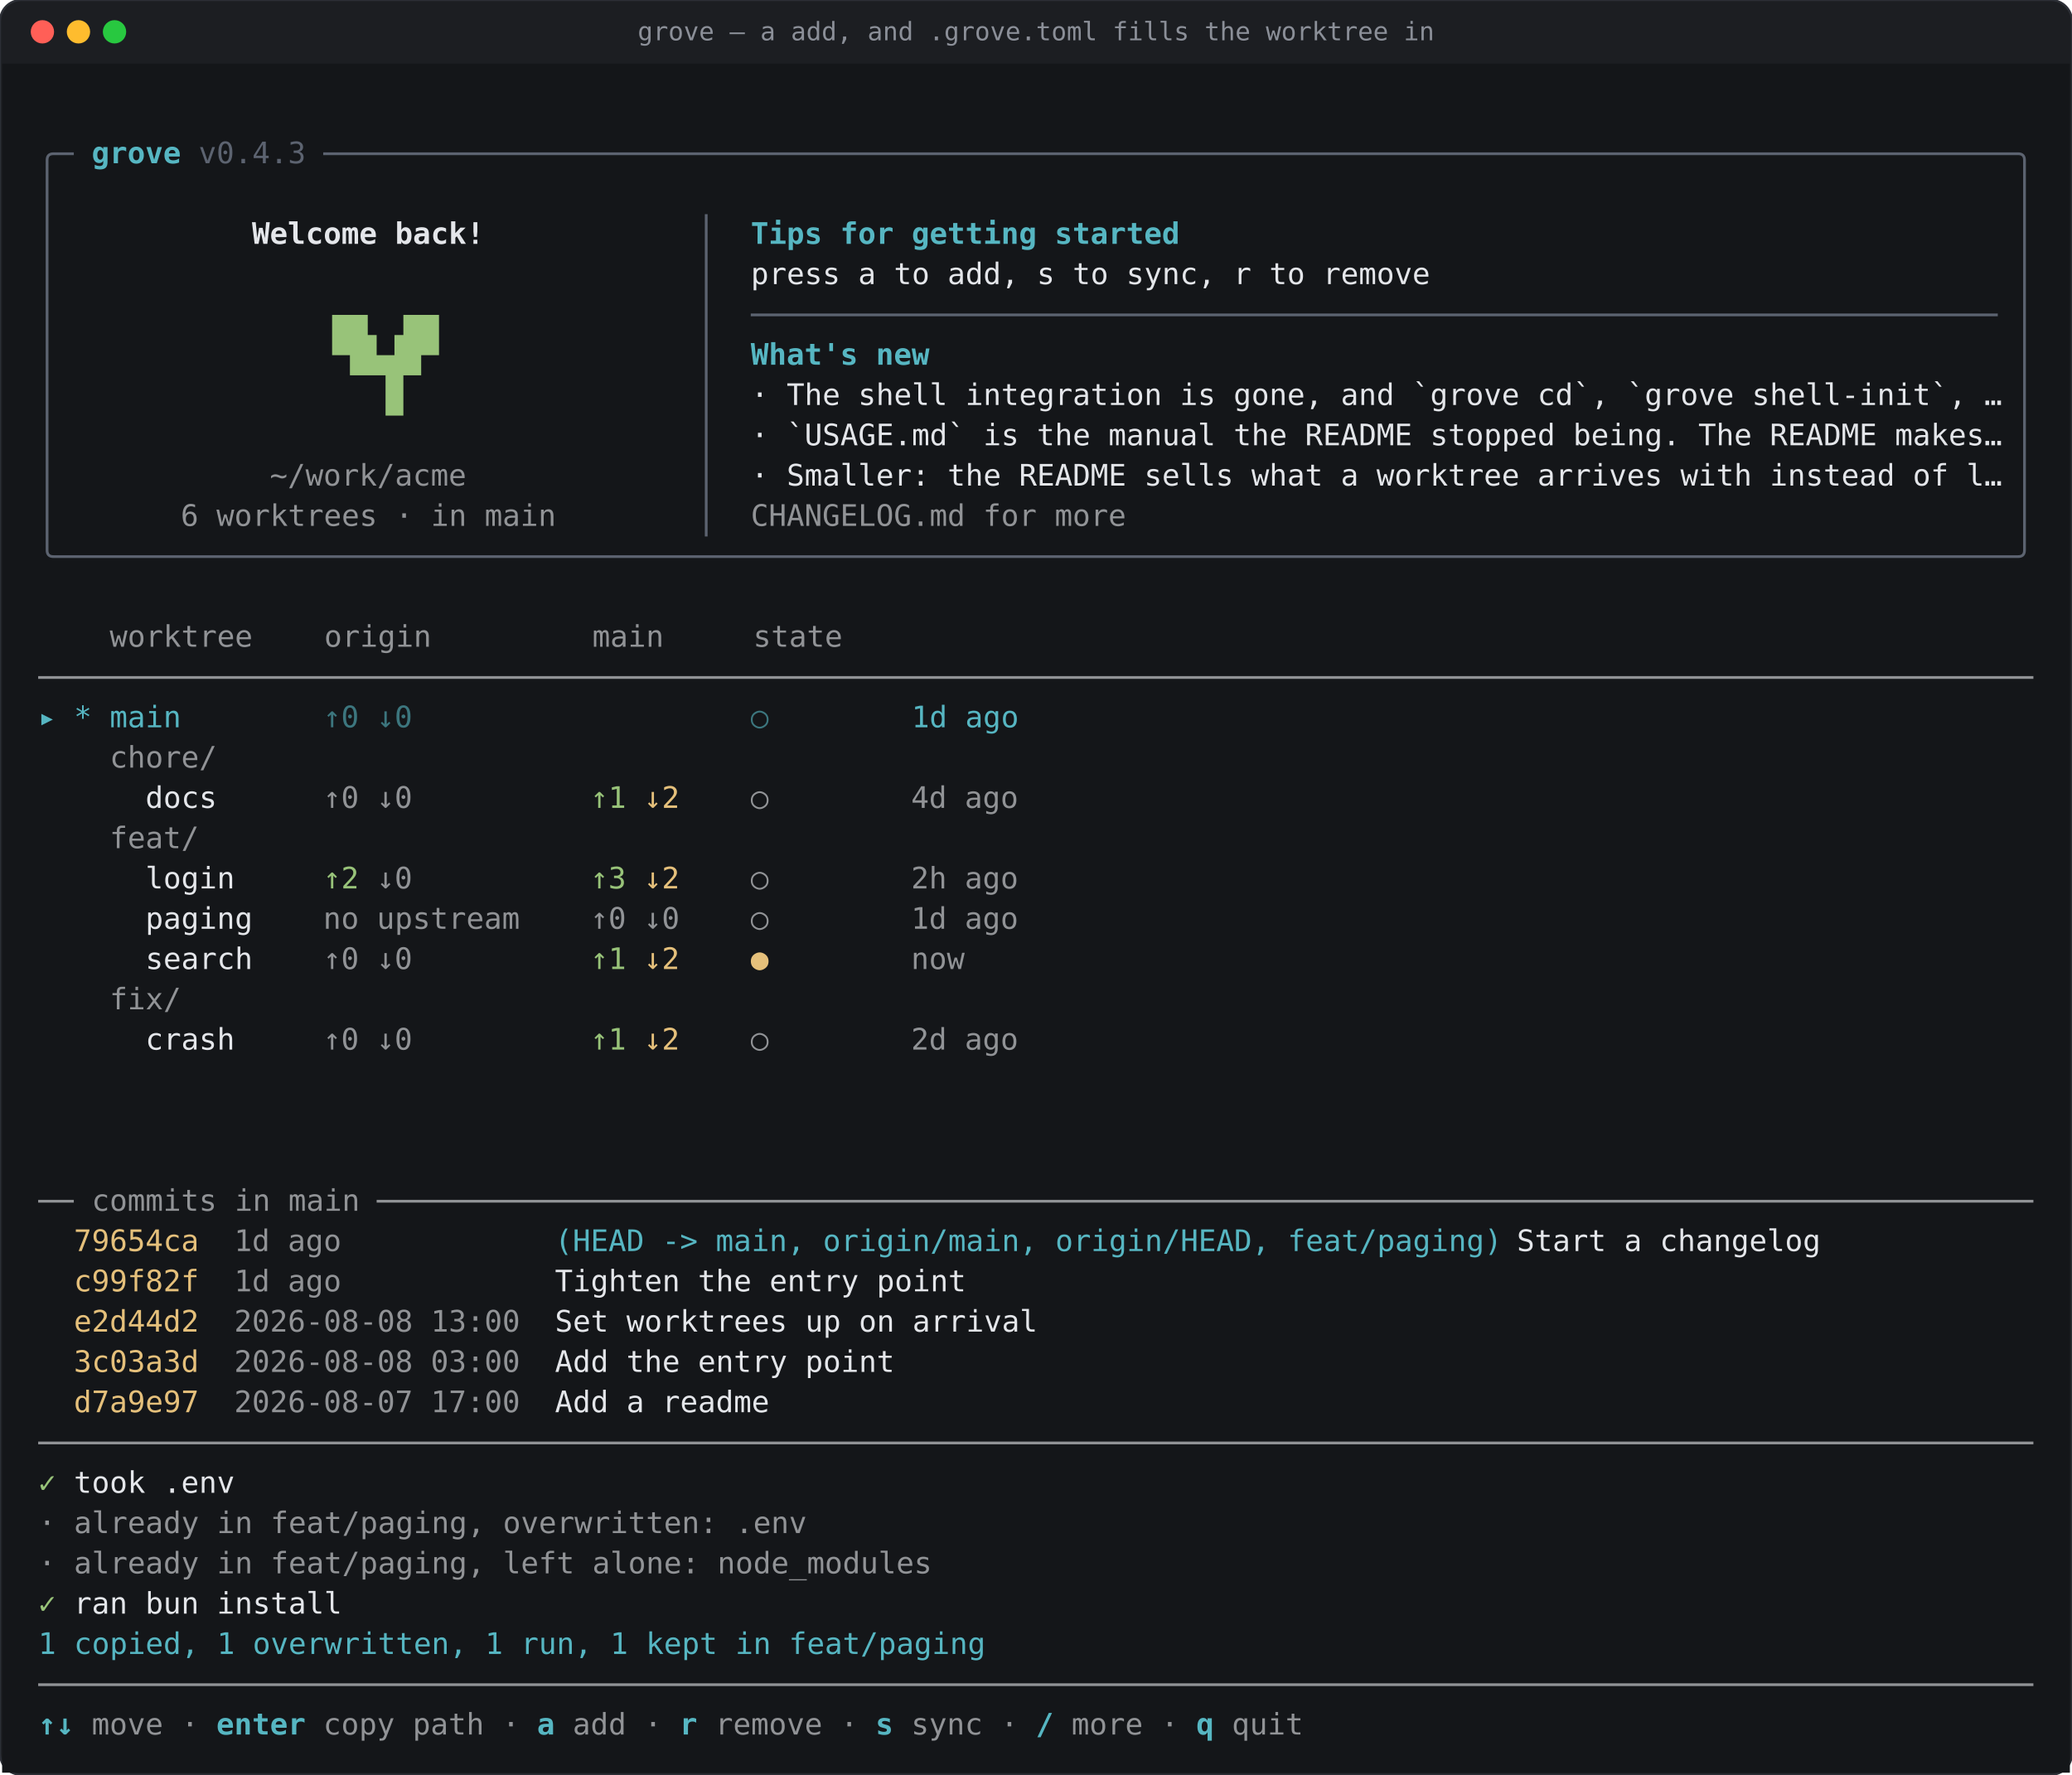
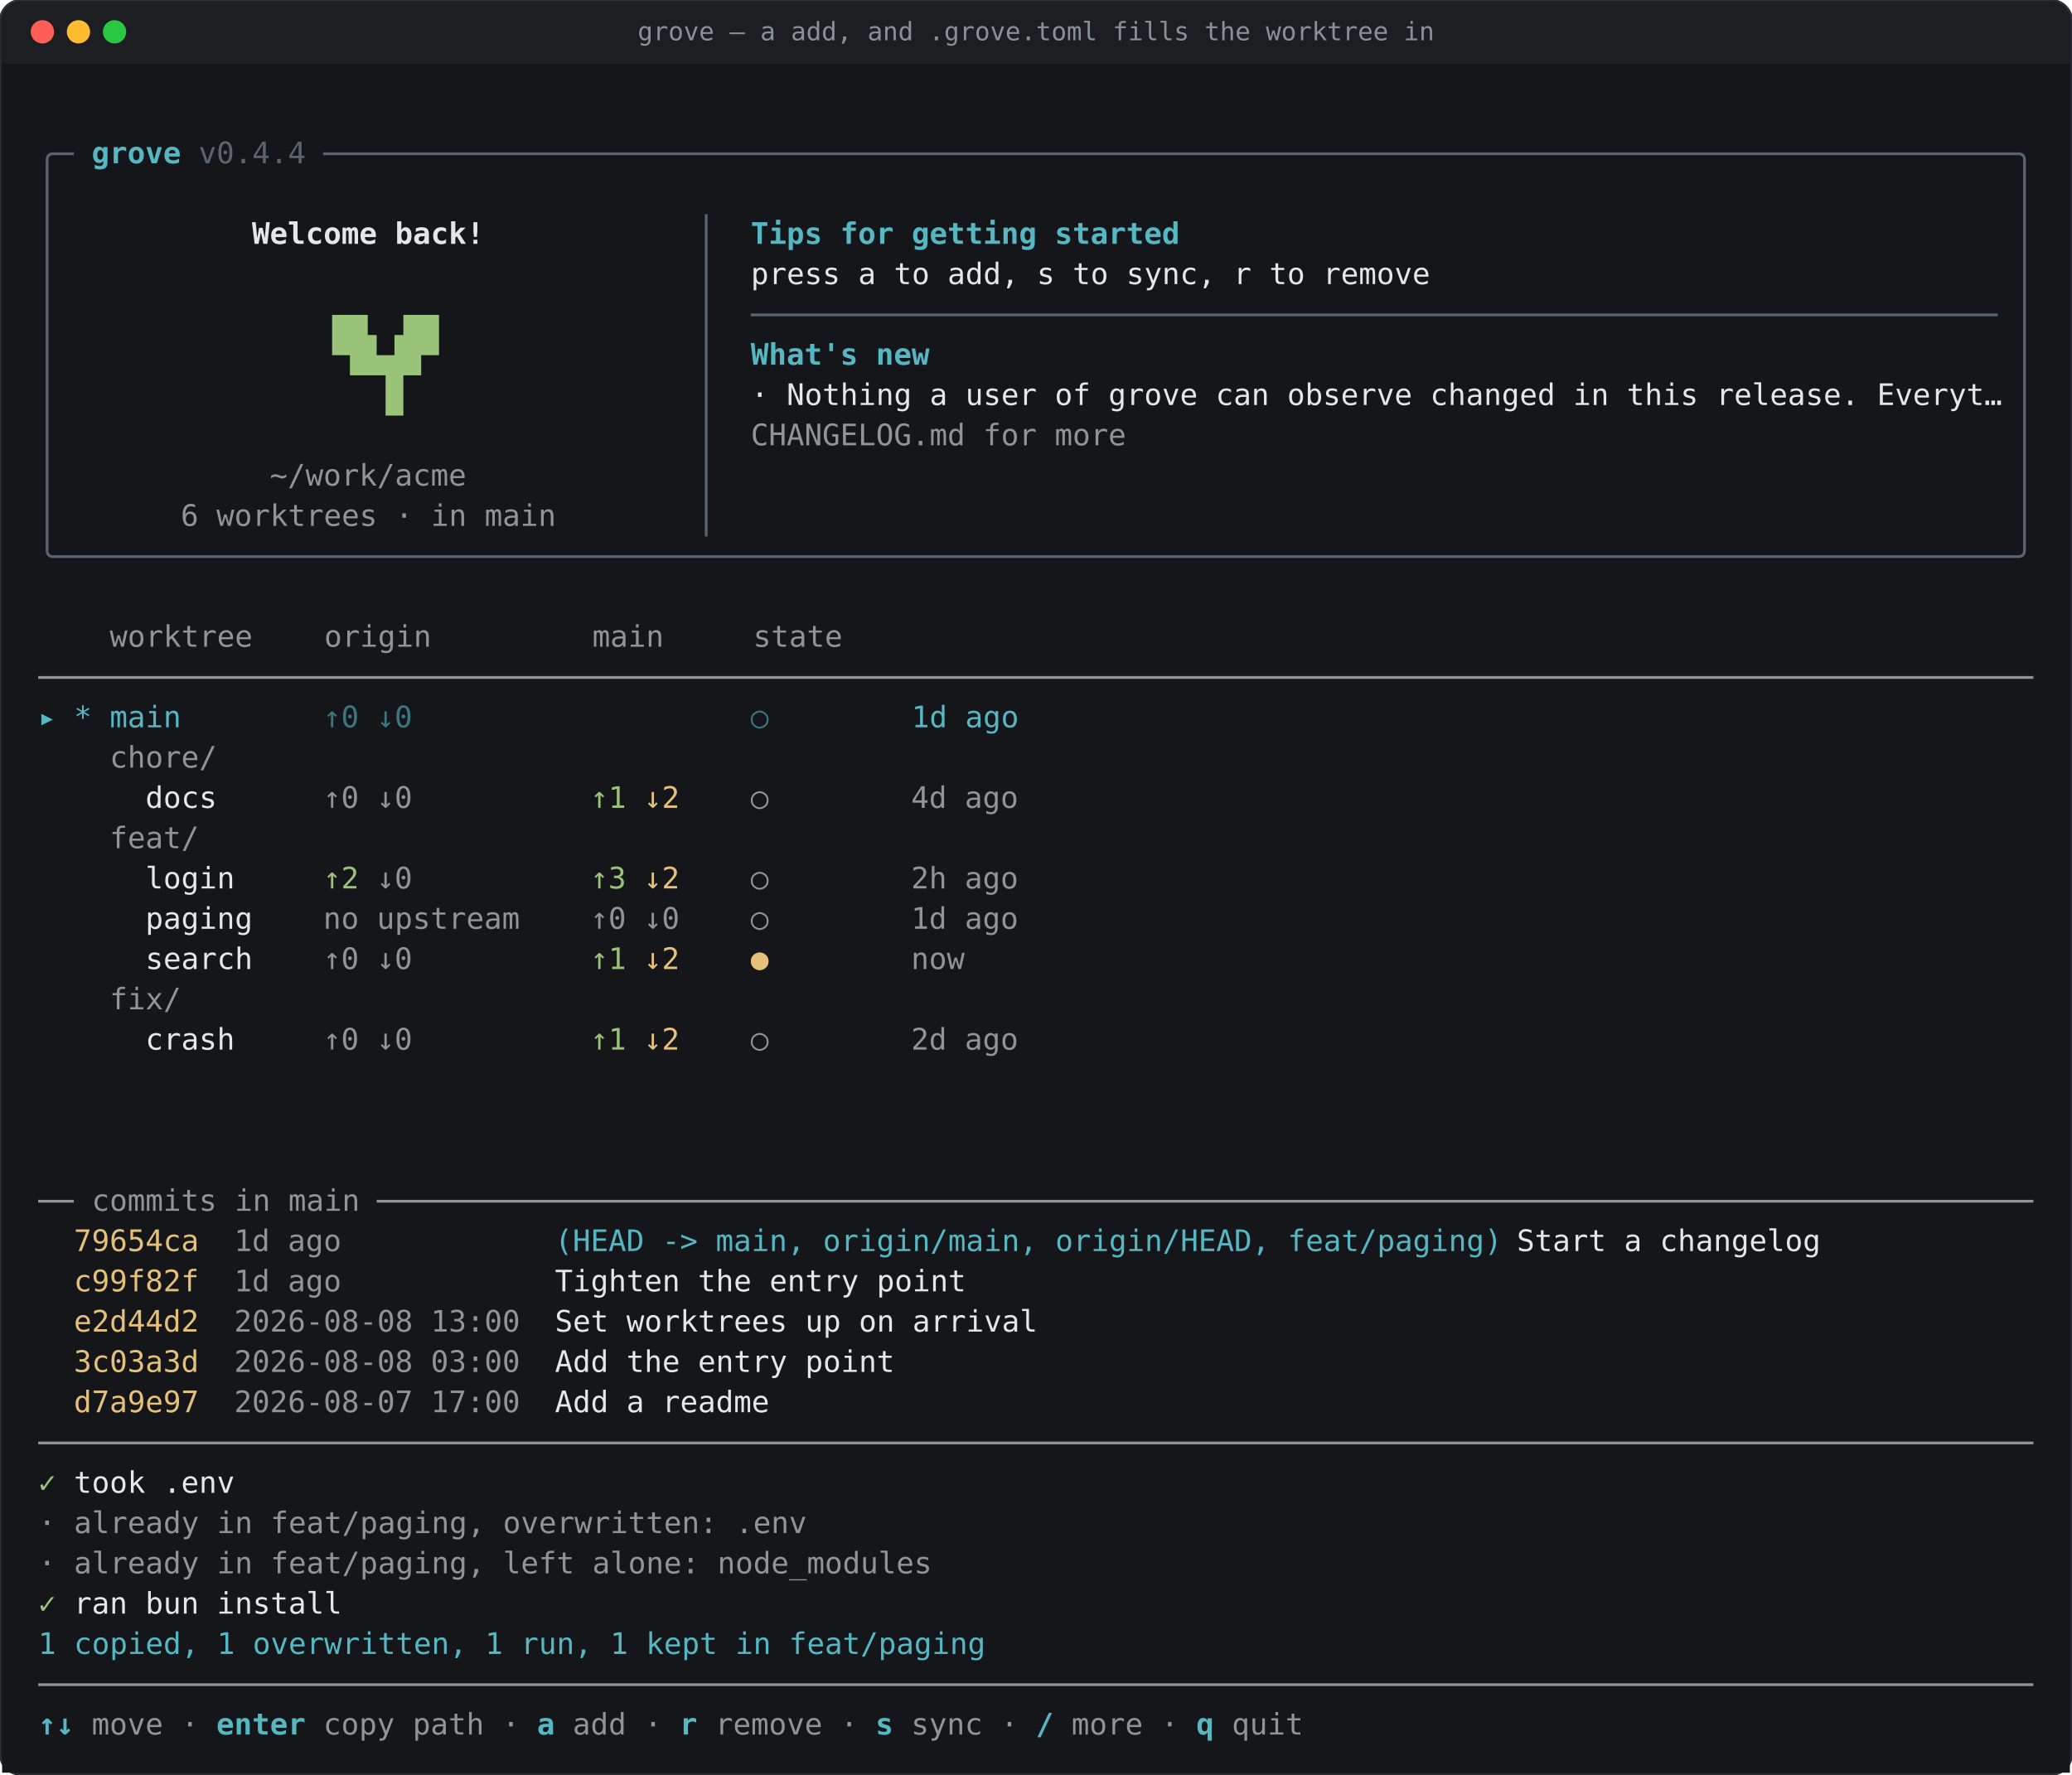
<svg xmlns="http://www.w3.org/2000/svg" width="977" height="837" viewBox="0 0 977 837" font-family="ui-monospace, SFMono-Regular, Menlo, Consolas, 'DejaVu Sans Mono', monospace" font-size="14">
  <rect width="977" height="837" rx="10" fill="#1c1e22" stroke="#2c2f36" />
  <rect x="1" y="30" width="975" height="806" fill="#141619" />
  <circle cx="20" cy="15" r="5.5" fill="#ff5f57" />
  <circle cx="37" cy="15" r="5.5" fill="#febc2e" />
  <circle cx="54" cy="15" r="5.5" fill="#28c840" />
  <text x="488.5" y="19" fill="#8b8f98" font-size="12" text-anchor="middle">grove — a add, and .grove.toml fills the worktree in</text>
  <path fill="#98c379" opacity="1" d="M156.60 148.50h4.20v9.50h-4.20zM160.80 148.50h8.40v9.50h-8.40zM169.20 148.50h4.20v9.50h-4.20zM190.20 148.50h4.20v9.50h-4.20zM194.40 148.50h8.40v9.50h-8.40zM202.80 148.50h4.20v9.50h-4.20zM156.60 158.00h4.20v9.50h-4.20zM160.80 158.00h4.20v9.50h-4.20zM165.00 158.00h4.20v9.50h-4.20zM165.00 167.50h4.20v9.50h-4.20zM169.20 158.00h8.40v19.00h-8.40zM177.60 167.50h8.40v9.50h-8.40zM186.00 158.00h8.40v19.00h-8.40zM194.40 158.00h4.20v9.50h-4.20zM198.60 158.00h4.20v9.50h-4.20zM194.40 167.50h4.20v9.50h-4.20zM202.80 158.00h4.20v9.50h-4.20zM181.80 177.00h4.20v19.00h-4.20zM186.00 177.00h4.20v19.00h-4.20z" />
  <path fill="none" stroke="#5c6370" stroke-width="1.3" opacity="1" d="M22.20 82.00V75.50Q22.20 72.50 25.20 72.50H26.40M26.40 72.50H34.80M152.40 72.50H950.40M954.60 82.00V75.50Q954.60 72.50 951.60 72.50H950.40M22.20 82.00V101.00M954.60 82.00V101.00M22.20 101.00V120.00M333.00 101.00V120.00M954.60 101.00V120.00M22.20 120.00V139.00M333.00 120.00V139.00M954.60 120.00V139.00M22.20 139.00V158.00M333.00 139.00V158.00M354.00 148.50H942.00M954.60 139.00V158.00M22.20 158.00V177.00M333.00 158.00V177.00M954.60 158.00V177.00M22.20 177.00V196.00M333.00 177.00V196.00M954.60 177.00V196.00M22.20 196.00V215.00M333.00 196.00V215.00M954.60 196.00V215.00M22.20 215.00V234.00M333.00 215.00V234.00M954.60 215.00V234.00M22.20 234.00V253.00M333.00 234.00V253.00M954.60 234.00V253.00M22.20 253.00V259.50Q22.20 262.50 25.20 262.50H26.40M26.40 262.50H950.40M954.60 253.00V259.50Q954.60 262.50 951.60 262.50H950.40" />
  <path fill="none" stroke="#e4e6ea" stroke-width="1.3" opacity="0.6" d="M18.00 319.50H958.80M18.00 566.50H34.80M177.60 566.50H958.80M18.00 680.50H958.80M18.00 794.50H958.80" />
  <text x="43.2" y="77.0" fill="#56b6c2" font-weight="600" textLength="42.0" lengthAdjust="spacingAndGlyphs" xml:space="preserve">grove</text>
-   <text x="85.2" y="77.0" fill="#5c6370" textLength="67.2" lengthAdjust="spacingAndGlyphs" xml:space="preserve"> v0.4.3 </text>
+   <text x="85.2" y="77.0" fill="#5c6370" textLength="67.2" lengthAdjust="spacingAndGlyphs" xml:space="preserve"> v0.4.4 </text>
  <text x="118.8" y="115.0" fill="#e4e6ea" font-weight="600" textLength="109.2" lengthAdjust="spacingAndGlyphs" xml:space="preserve">Welcome back!</text>
  <text x="354.0" y="115.0" fill="#56b6c2" font-weight="600" textLength="201.6" lengthAdjust="spacingAndGlyphs" xml:space="preserve">Tips for getting started</text>
  <text x="337.2" y="134.0" fill="#e4e6ea" textLength="613.2" lengthAdjust="spacingAndGlyphs" xml:space="preserve">  press a to add, s to sync, r to remove                                 </text>
  <text x="354.0" y="172.0" fill="#56b6c2" font-weight="600" textLength="84.0" lengthAdjust="spacingAndGlyphs" xml:space="preserve">What's new</text>
-   <text x="337.2" y="191.0" fill="#e4e6ea" textLength="613.2" lengthAdjust="spacingAndGlyphs" xml:space="preserve">  · The shell integration is gone, and `grove cd`, `grove shell-init`, … </text>
-   <text x="337.2" y="210.0" fill="#e4e6ea" textLength="613.2" lengthAdjust="spacingAndGlyphs" xml:space="preserve">  · `USAGE.md` is the manual the README stopped being. The README makes… </text>
+   <text x="337.2" y="191.0" fill="#e4e6ea" textLength="613.2" lengthAdjust="spacingAndGlyphs" xml:space="preserve">  · Nothing a user of grove can observe changed in this release. Everyt… </text>
+   <text x="354.0" y="210.0" fill="#e4e6ea" opacity="0.6" textLength="176.4" lengthAdjust="spacingAndGlyphs" xml:space="preserve">CHANGELOG.md for more</text>
  <text x="127.2" y="229.0" fill="#e4e6ea" opacity="0.6" textLength="92.4" lengthAdjust="spacingAndGlyphs" xml:space="preserve">~/work/acme</text>
-   <text x="337.2" y="229.0" fill="#e4e6ea" textLength="613.2" lengthAdjust="spacingAndGlyphs" xml:space="preserve">  · Smaller: the README sells what a worktree arrives with instead of l… </text>
  <text x="85.2" y="248.0" fill="#e4e6ea" opacity="0.6" textLength="176.4" lengthAdjust="spacingAndGlyphs" xml:space="preserve">6 worktrees · in main</text>
-   <text x="354.0" y="248.0" fill="#e4e6ea" opacity="0.6" textLength="176.4" lengthAdjust="spacingAndGlyphs" xml:space="preserve">CHANGELOG.md for more</text>
  <text x="18.0" y="305.0" fill="#e4e6ea" opacity="0.6" textLength="378.0" lengthAdjust="spacingAndGlyphs" xml:space="preserve">    worktree    origin         main     state</text>
  <text x="18.0" y="343.0" fill="#56b6c2" textLength="134.4" lengthAdjust="spacingAndGlyphs" xml:space="preserve">▸ * main        </text>
  <text x="152.4" y="343.0" fill="#56b6c2" opacity="0.6" textLength="16.8" lengthAdjust="spacingAndGlyphs" xml:space="preserve">↑0</text>
  <text x="177.6" y="343.0" fill="#56b6c2" opacity="0.6" textLength="16.8" lengthAdjust="spacingAndGlyphs" xml:space="preserve">↓0</text>
  <text x="354.0" y="343.0" fill="#56b6c2" opacity="0.6" textLength="8.4" lengthAdjust="spacingAndGlyphs" xml:space="preserve">○</text>
  <text x="362.4" y="343.0" fill="#56b6c2" textLength="117.6" lengthAdjust="spacingAndGlyphs" xml:space="preserve">        1d ago</text>
  <text x="18.0" y="362.0" fill="#e4e6ea" opacity="0.6" textLength="84.0" lengthAdjust="spacingAndGlyphs" xml:space="preserve">    chore/</text>
  <text x="18.0" y="381.0" fill="#e4e6ea" textLength="134.4" lengthAdjust="spacingAndGlyphs" xml:space="preserve">      docs      </text>
  <text x="152.4" y="381.0" fill="#e4e6ea" opacity="0.6" textLength="16.8" lengthAdjust="spacingAndGlyphs" xml:space="preserve">↑0</text>
  <text x="177.6" y="381.0" fill="#e4e6ea" opacity="0.6" textLength="16.8" lengthAdjust="spacingAndGlyphs" xml:space="preserve">↓0</text>
  <text x="278.4" y="381.0" fill="#98c379" textLength="16.8" lengthAdjust="spacingAndGlyphs" xml:space="preserve">↑1</text>
  <text x="303.6" y="381.0" fill="#e5c07b" textLength="16.8" lengthAdjust="spacingAndGlyphs" xml:space="preserve">↓2</text>
  <text x="354.0" y="381.0" fill="#e4e6ea" opacity="0.6" textLength="8.4" lengthAdjust="spacingAndGlyphs" xml:space="preserve">○</text>
  <text x="429.6" y="381.0" fill="#e4e6ea" opacity="0.6" textLength="50.4" lengthAdjust="spacingAndGlyphs" xml:space="preserve">4d ago</text>
  <text x="18.0" y="400.0" fill="#e4e6ea" opacity="0.6" textLength="75.6" lengthAdjust="spacingAndGlyphs" xml:space="preserve">    feat/</text>
  <text x="18.0" y="419.0" fill="#e4e6ea" textLength="134.4" lengthAdjust="spacingAndGlyphs" xml:space="preserve">      login     </text>
  <text x="152.4" y="419.0" fill="#98c379" textLength="16.8" lengthAdjust="spacingAndGlyphs" xml:space="preserve">↑2</text>
  <text x="177.6" y="419.0" fill="#e4e6ea" opacity="0.6" textLength="16.8" lengthAdjust="spacingAndGlyphs" xml:space="preserve">↓0</text>
  <text x="278.4" y="419.0" fill="#98c379" textLength="16.8" lengthAdjust="spacingAndGlyphs" xml:space="preserve">↑3</text>
  <text x="303.6" y="419.0" fill="#e5c07b" textLength="16.8" lengthAdjust="spacingAndGlyphs" xml:space="preserve">↓2</text>
  <text x="354.0" y="419.0" fill="#e4e6ea" opacity="0.6" textLength="8.4" lengthAdjust="spacingAndGlyphs" xml:space="preserve">○</text>
  <text x="429.6" y="419.0" fill="#e4e6ea" opacity="0.6" textLength="50.4" lengthAdjust="spacingAndGlyphs" xml:space="preserve">2h ago</text>
  <text x="18.0" y="438.0" fill="#e4e6ea" textLength="134.4" lengthAdjust="spacingAndGlyphs" xml:space="preserve">      paging    </text>
  <text x="152.4" y="438.0" fill="#e4e6ea" opacity="0.6" textLength="92.4" lengthAdjust="spacingAndGlyphs" xml:space="preserve">no upstream</text>
  <text x="278.4" y="438.0" fill="#e4e6ea" opacity="0.6" textLength="16.8" lengthAdjust="spacingAndGlyphs" xml:space="preserve">↑0</text>
  <text x="303.6" y="438.0" fill="#e4e6ea" opacity="0.6" textLength="16.8" lengthAdjust="spacingAndGlyphs" xml:space="preserve">↓0</text>
  <text x="354.0" y="438.0" fill="#e4e6ea" opacity="0.6" textLength="8.4" lengthAdjust="spacingAndGlyphs" xml:space="preserve">○</text>
  <text x="429.6" y="438.0" fill="#e4e6ea" opacity="0.6" textLength="50.4" lengthAdjust="spacingAndGlyphs" xml:space="preserve">1d ago</text>
  <text x="18.0" y="457.0" fill="#e4e6ea" textLength="134.4" lengthAdjust="spacingAndGlyphs" xml:space="preserve">      search    </text>
  <text x="152.4" y="457.0" fill="#e4e6ea" opacity="0.6" textLength="16.8" lengthAdjust="spacingAndGlyphs" xml:space="preserve">↑0</text>
  <text x="177.6" y="457.0" fill="#e4e6ea" opacity="0.6" textLength="16.8" lengthAdjust="spacingAndGlyphs" xml:space="preserve">↓0</text>
  <text x="278.4" y="457.0" fill="#98c379" textLength="16.8" lengthAdjust="spacingAndGlyphs" xml:space="preserve">↑1</text>
  <text x="303.6" y="457.0" fill="#e5c07b" textLength="16.8" lengthAdjust="spacingAndGlyphs" xml:space="preserve">↓2</text>
  <text x="354.0" y="457.0" fill="#e5c07b" textLength="8.4" lengthAdjust="spacingAndGlyphs" xml:space="preserve">●</text>
  <text x="429.6" y="457.0" fill="#e4e6ea" opacity="0.6" textLength="50.4" lengthAdjust="spacingAndGlyphs" xml:space="preserve">now   </text>
  <text x="18.0" y="476.0" fill="#e4e6ea" opacity="0.6" textLength="67.2" lengthAdjust="spacingAndGlyphs" xml:space="preserve">    fix/</text>
  <text x="18.0" y="495.0" fill="#e4e6ea" textLength="134.4" lengthAdjust="spacingAndGlyphs" xml:space="preserve">      crash     </text>
  <text x="152.4" y="495.0" fill="#e4e6ea" opacity="0.6" textLength="16.8" lengthAdjust="spacingAndGlyphs" xml:space="preserve">↑0</text>
  <text x="177.6" y="495.0" fill="#e4e6ea" opacity="0.6" textLength="16.8" lengthAdjust="spacingAndGlyphs" xml:space="preserve">↓0</text>
  <text x="278.4" y="495.0" fill="#98c379" textLength="16.8" lengthAdjust="spacingAndGlyphs" xml:space="preserve">↑1</text>
  <text x="303.6" y="495.0" fill="#e5c07b" textLength="16.8" lengthAdjust="spacingAndGlyphs" xml:space="preserve">↓2</text>
  <text x="354.0" y="495.0" fill="#e4e6ea" opacity="0.6" textLength="8.4" lengthAdjust="spacingAndGlyphs" xml:space="preserve">○</text>
  <text x="429.6" y="495.0" fill="#e4e6ea" opacity="0.6" textLength="50.4" lengthAdjust="spacingAndGlyphs" xml:space="preserve">2d ago</text>
  <text x="34.8" y="571.0" fill="#e4e6ea" opacity="0.6" textLength="142.8" lengthAdjust="spacingAndGlyphs" xml:space="preserve"> commits in main </text>
  <text x="34.8" y="590.0" fill="#e5c07b" textLength="58.8" lengthAdjust="spacingAndGlyphs" xml:space="preserve">79654ca</text>
  <text x="110.4" y="590.0" fill="#e4e6ea" opacity="0.6" textLength="134.4" lengthAdjust="spacingAndGlyphs" xml:space="preserve">1d ago          </text>
  <text x="261.6" y="590.0" fill="#56b6c2" textLength="453.6" lengthAdjust="spacingAndGlyphs" xml:space="preserve">(HEAD -&gt; main, origin/main, origin/HEAD, feat/paging) </text>
  <text x="715.2" y="590.0" fill="#e4e6ea" textLength="142.8" lengthAdjust="spacingAndGlyphs" xml:space="preserve">Start a changelog</text>
  <text x="34.8" y="609.0" fill="#e5c07b" textLength="58.8" lengthAdjust="spacingAndGlyphs" xml:space="preserve">c99f82f</text>
  <text x="110.4" y="609.0" fill="#e4e6ea" opacity="0.6" textLength="134.4" lengthAdjust="spacingAndGlyphs" xml:space="preserve">1d ago          </text>
  <text x="244.8" y="609.0" fill="#e4e6ea" textLength="210.0" lengthAdjust="spacingAndGlyphs" xml:space="preserve">  Tighten the entry point</text>
  <text x="34.8" y="628.0" fill="#e5c07b" textLength="58.8" lengthAdjust="spacingAndGlyphs" xml:space="preserve">e2d44d2</text>
  <text x="110.4" y="628.0" fill="#e4e6ea" opacity="0.6" textLength="134.4" lengthAdjust="spacingAndGlyphs" xml:space="preserve">2026-08-08 13:00</text>
  <text x="244.8" y="628.0" fill="#e4e6ea" textLength="243.6" lengthAdjust="spacingAndGlyphs" xml:space="preserve">  Set worktrees up on arrival</text>
  <text x="34.8" y="647.0" fill="#e5c07b" textLength="58.8" lengthAdjust="spacingAndGlyphs" xml:space="preserve">3c03a3d</text>
  <text x="110.4" y="647.0" fill="#e4e6ea" opacity="0.6" textLength="134.4" lengthAdjust="spacingAndGlyphs" xml:space="preserve">2026-08-08 03:00</text>
  <text x="244.8" y="647.0" fill="#e4e6ea" textLength="176.4" lengthAdjust="spacingAndGlyphs" xml:space="preserve">  Add the entry point</text>
  <text x="34.8" y="666.0" fill="#e5c07b" textLength="58.8" lengthAdjust="spacingAndGlyphs" xml:space="preserve">d7a9e97</text>
  <text x="110.4" y="666.0" fill="#e4e6ea" opacity="0.6" textLength="134.4" lengthAdjust="spacingAndGlyphs" xml:space="preserve">2026-08-07 17:00</text>
  <text x="244.8" y="666.0" fill="#e4e6ea" textLength="117.6" lengthAdjust="spacingAndGlyphs" xml:space="preserve">  Add a readme</text>
  <text x="18.0" y="704.0" fill="#98c379" textLength="8.4" lengthAdjust="spacingAndGlyphs" xml:space="preserve">✓</text>
  <text x="26.4" y="704.0" fill="#e4e6ea" textLength="84.0" lengthAdjust="spacingAndGlyphs" xml:space="preserve"> took .env</text>
  <text x="18.0" y="723.0" fill="#e4e6ea" opacity="0.6" textLength="361.2" lengthAdjust="spacingAndGlyphs" xml:space="preserve">· already in feat/paging, overwritten: .env</text>
  <text x="18.0" y="742.0" fill="#e4e6ea" opacity="0.6" textLength="420.0" lengthAdjust="spacingAndGlyphs" xml:space="preserve">· already in feat/paging, left alone: node_modules</text>
  <text x="18.0" y="761.0" fill="#98c379" textLength="8.4" lengthAdjust="spacingAndGlyphs" xml:space="preserve">✓</text>
  <text x="26.4" y="761.0" fill="#e4e6ea" textLength="134.4" lengthAdjust="spacingAndGlyphs" xml:space="preserve"> ran bun install</text>
  <text x="18.0" y="780.0" fill="#56b6c2" textLength="445.2" lengthAdjust="spacingAndGlyphs" xml:space="preserve">1 copied, 1 overwritten, 1 run, 1 kept in feat/paging</text>
  <text x="18.0" y="818.0" fill="#56b6c2" font-weight="600" textLength="16.8" lengthAdjust="spacingAndGlyphs" xml:space="preserve">↑↓</text>
  <text x="34.8" y="818.0" fill="#e4e6ea" opacity="0.6" textLength="67.2" lengthAdjust="spacingAndGlyphs" xml:space="preserve"> move · </text>
  <text x="102.0" y="818.0" fill="#56b6c2" font-weight="600" textLength="42.0" lengthAdjust="spacingAndGlyphs" xml:space="preserve">enter</text>
  <text x="144.0" y="818.0" fill="#e4e6ea" opacity="0.6" textLength="109.2" lengthAdjust="spacingAndGlyphs" xml:space="preserve"> copy path · </text>
  <text x="253.2" y="818.0" fill="#56b6c2" font-weight="600" textLength="8.4" lengthAdjust="spacingAndGlyphs" xml:space="preserve">a</text>
  <text x="261.6" y="818.0" fill="#e4e6ea" opacity="0.6" textLength="58.8" lengthAdjust="spacingAndGlyphs" xml:space="preserve"> add · </text>
  <text x="320.4" y="818.0" fill="#56b6c2" font-weight="600" textLength="8.4" lengthAdjust="spacingAndGlyphs" xml:space="preserve">r</text>
  <text x="328.8" y="818.0" fill="#e4e6ea" opacity="0.6" textLength="84.0" lengthAdjust="spacingAndGlyphs" xml:space="preserve"> remove · </text>
  <text x="412.8" y="818.0" fill="#56b6c2" font-weight="600" textLength="8.4" lengthAdjust="spacingAndGlyphs" xml:space="preserve">s</text>
  <text x="421.2" y="818.0" fill="#e4e6ea" opacity="0.6" textLength="67.2" lengthAdjust="spacingAndGlyphs" xml:space="preserve"> sync · </text>
  <text x="488.4" y="818.0" fill="#56b6c2" font-weight="600" textLength="8.4" lengthAdjust="spacingAndGlyphs" xml:space="preserve">/</text>
  <text x="496.8" y="818.0" fill="#e4e6ea" opacity="0.6" textLength="67.2" lengthAdjust="spacingAndGlyphs" xml:space="preserve"> more · </text>
  <text x="564.0" y="818.0" fill="#56b6c2" font-weight="600" textLength="8.4" lengthAdjust="spacingAndGlyphs" xml:space="preserve">q</text>
  <text x="572.4" y="818.0" fill="#e4e6ea" opacity="0.6" textLength="42.0" lengthAdjust="spacingAndGlyphs" xml:space="preserve"> quit</text>
</svg>
